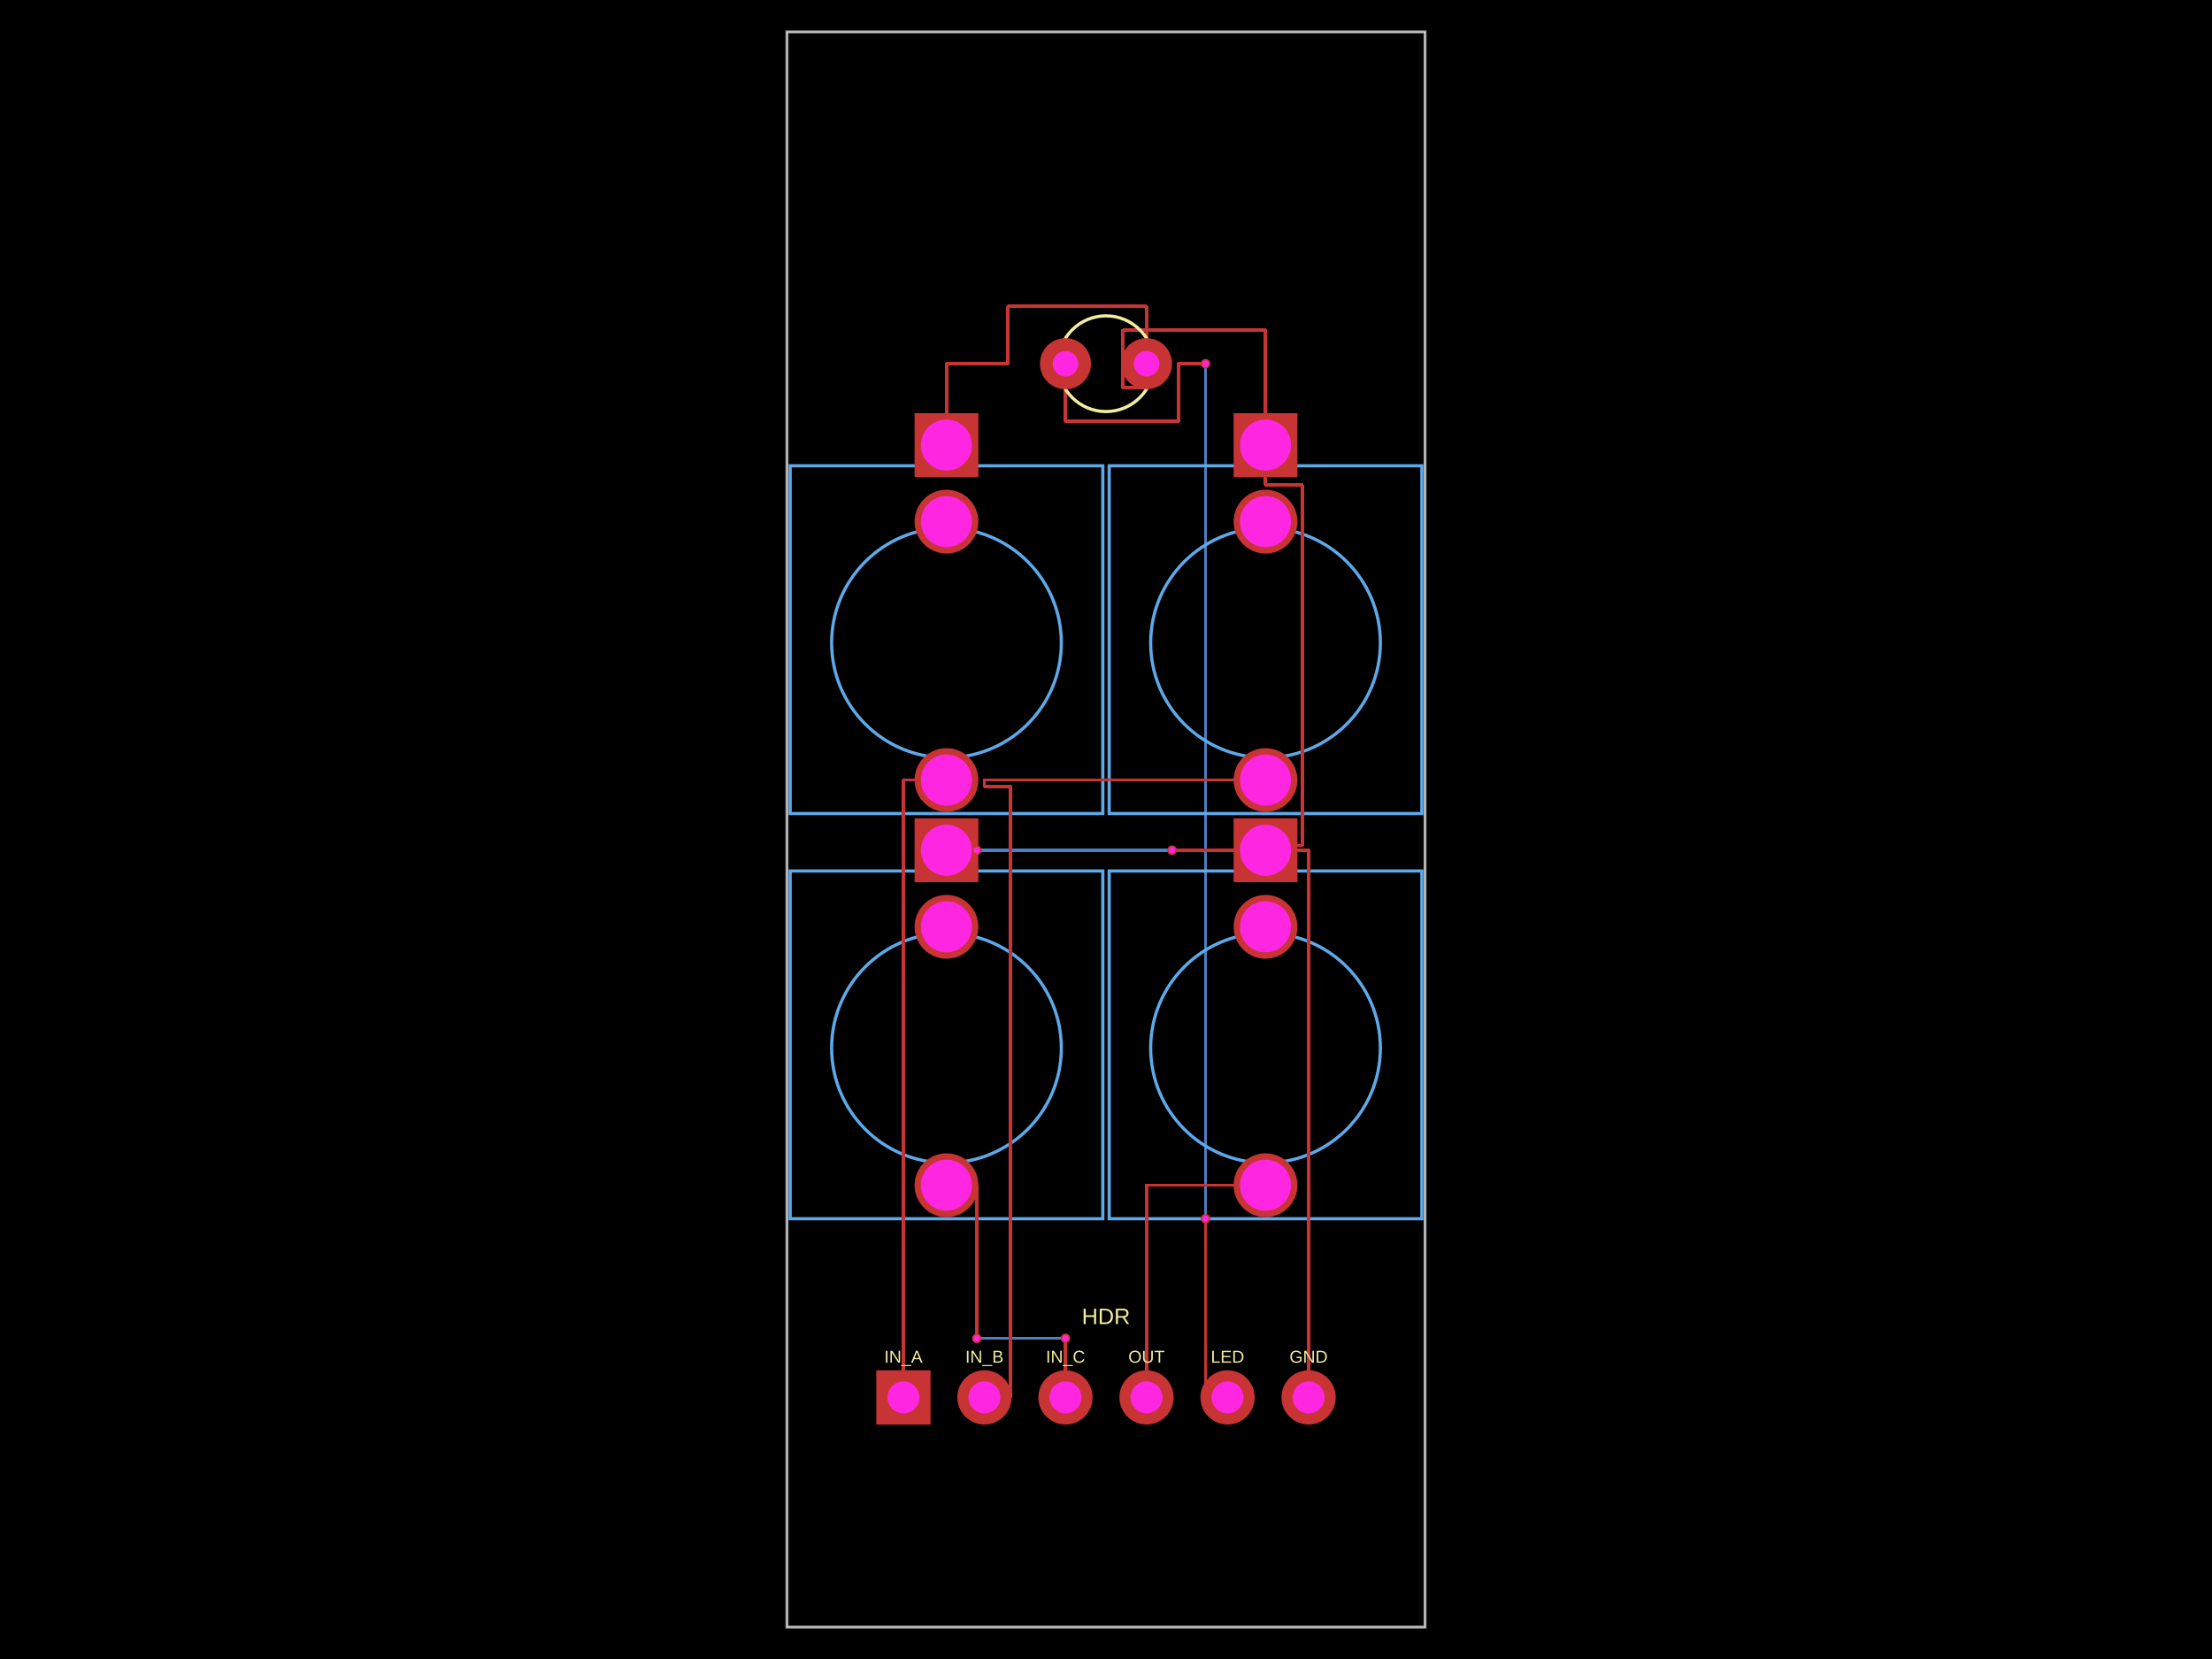
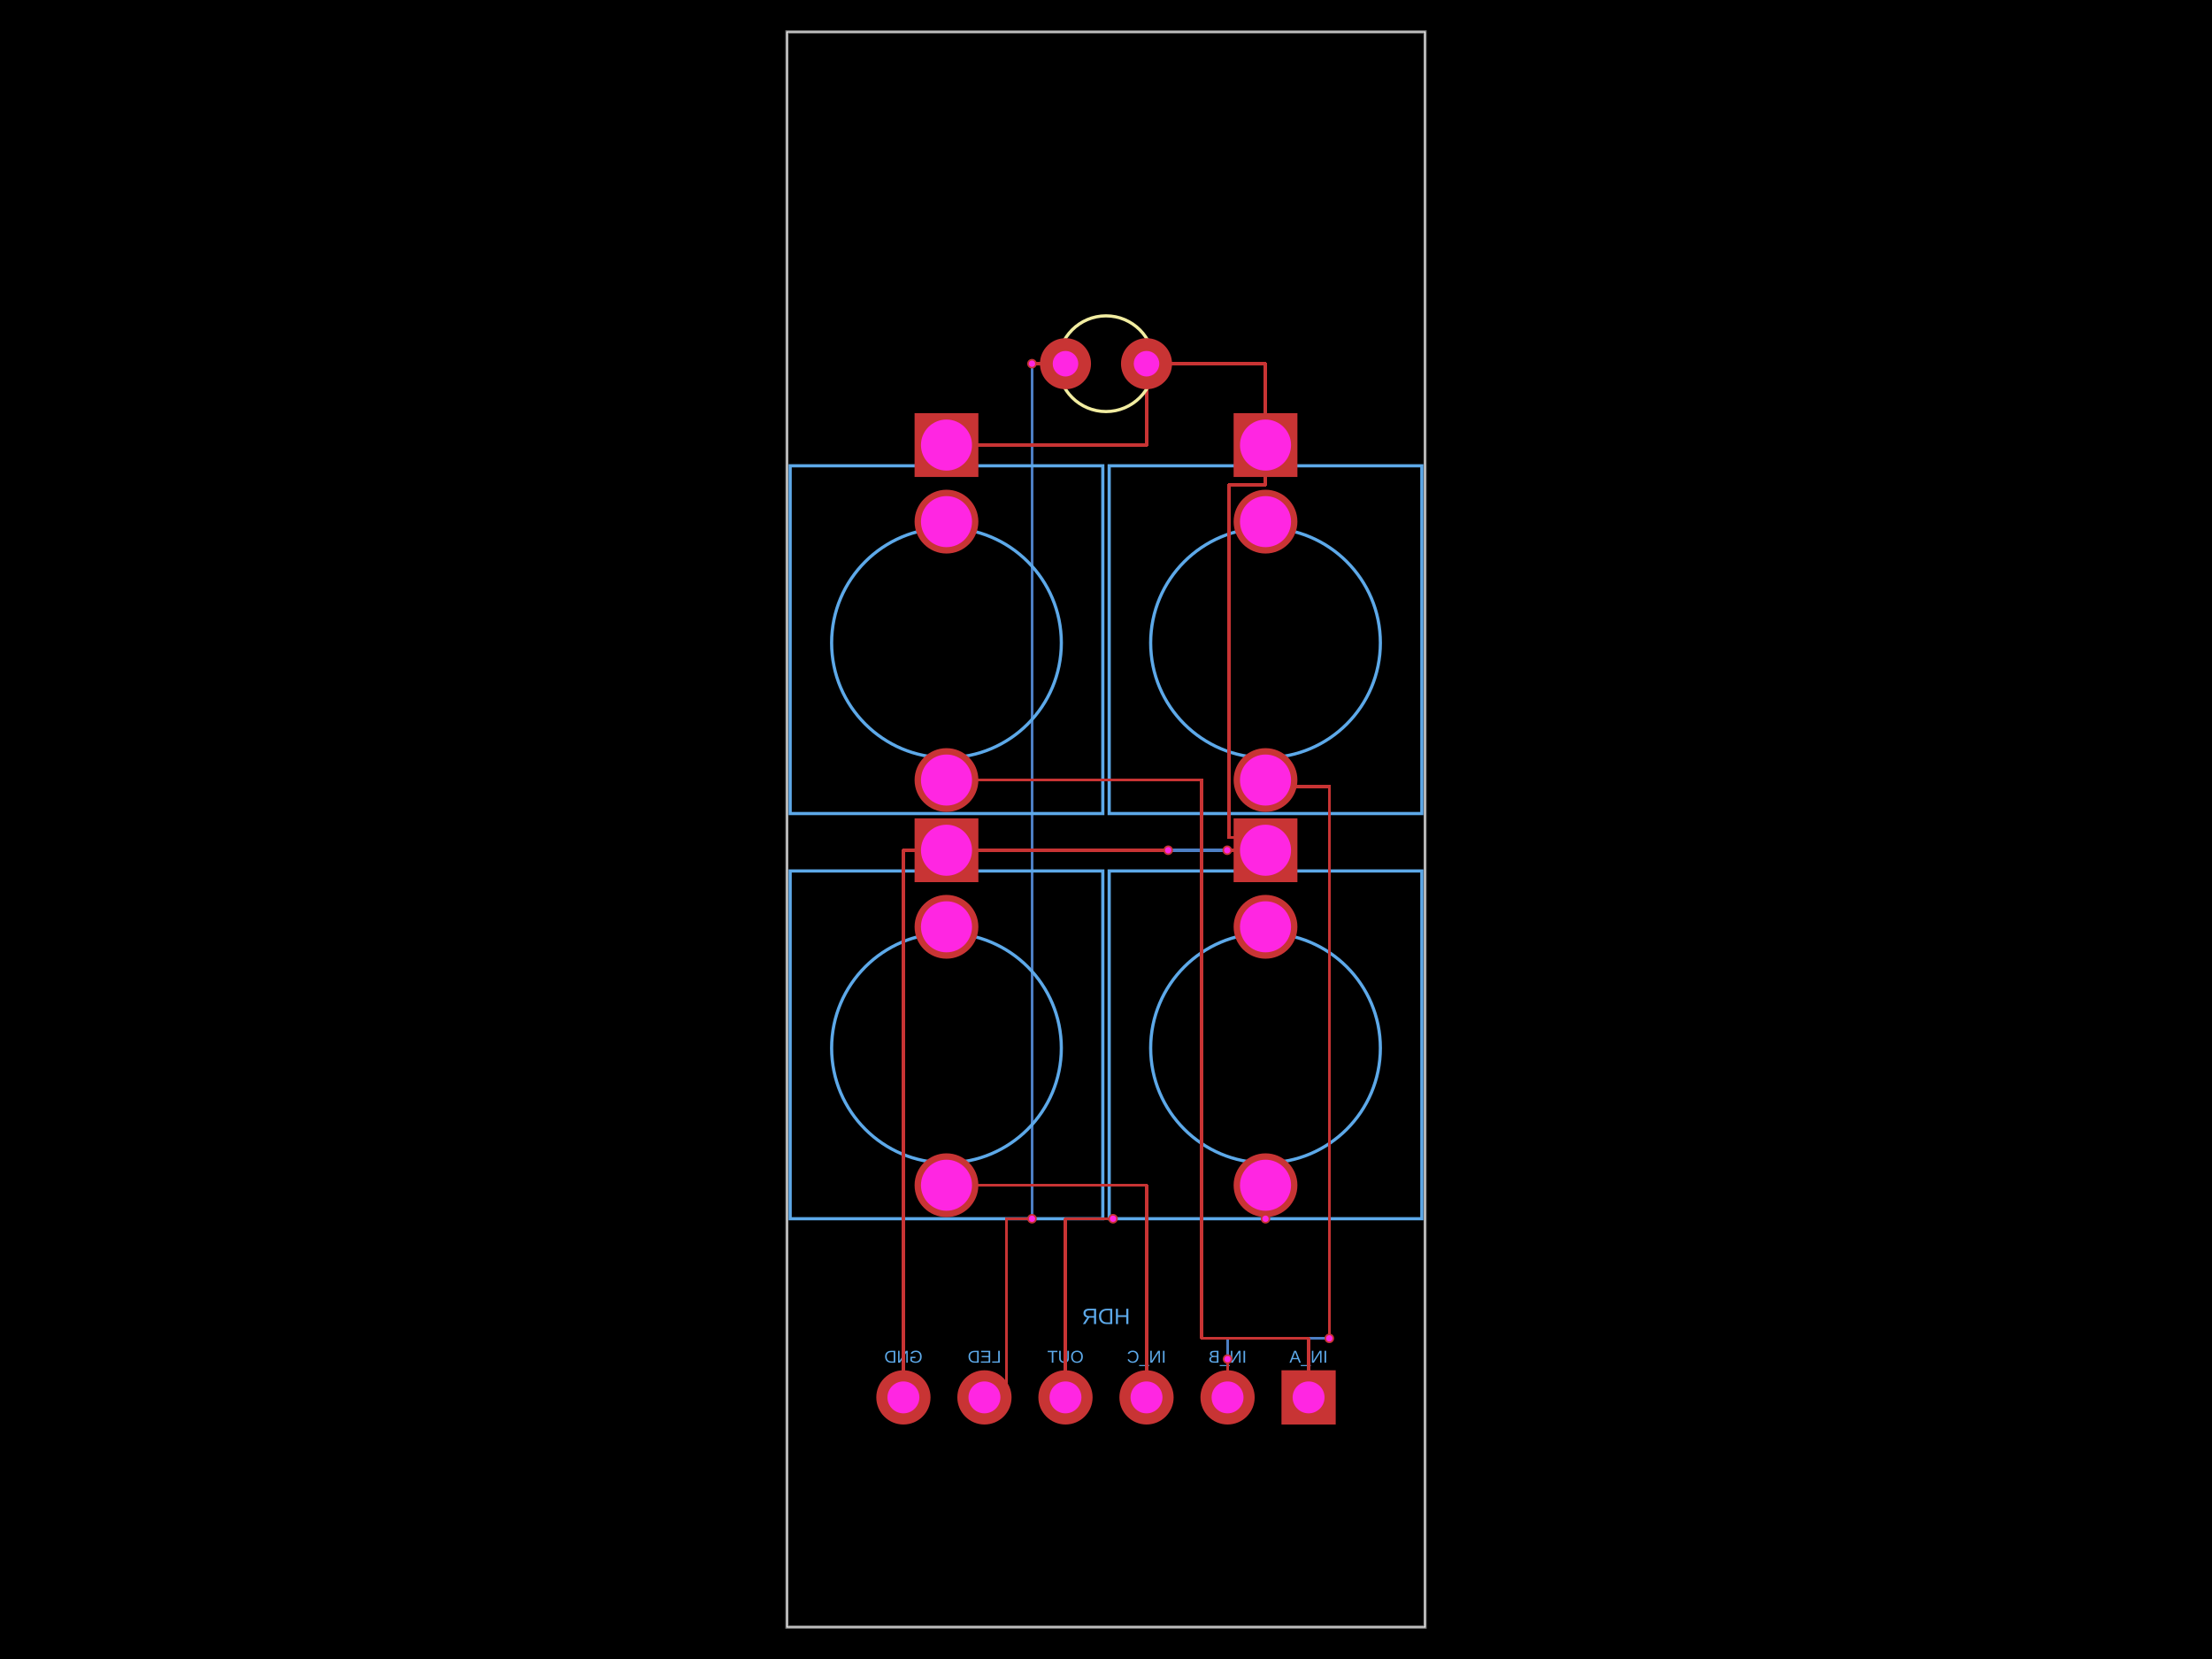
<svg xmlns="http://www.w3.org/2000/svg" width="800" height="600">
  <style />
  <rect class="boundary" x="0" y="0" fill="#000" width="800" height="600" data-type="pcb_background" data-pcb-layer="global" />
  <rect class="pcb-boundary" fill="none" stroke="#fff" stroke-width="0.3" x="284.615" y="11.538" width="230.769" height="576.923" data-type="pcb_boundary" data-pcb-layer="global" />
  <path class="pcb-board" d="M 284.615 588.462 L 515.385 588.462 L 515.385 11.538 L 284.615 11.538 Z" fill="none" stroke="rgba(255, 255, 255, 0.5)" stroke-width="1.154" data-type="pcb_board" data-pcb-layer="board" />
-   <path class="pcb-trace" stroke="rgb(77, 127, 196)" fill="none" d="M 353.269 484.038 L 385.346 484.038" stroke-width="1.154" stroke-linecap="round" stroke-linejoin="round" shape-rendering="crispEdges" data-type="pcb_trace" data-pcb-layer="bottom" />
-   <path class="pcb-trace" stroke="rgb(77, 127, 196)" fill="none" d="M 436 440.769 L 436 131.538" stroke-width="1.154" stroke-linecap="round" stroke-linejoin="round" shape-rendering="crispEdges" data-type="pcb_trace" data-pcb-layer="bottom" />
-   <path class="pcb-trace" stroke="rgb(77, 127, 196)" fill="none" d="M 353.269 307.5 L 423.885 307.5" stroke-width="1.154" stroke-linecap="round" stroke-linejoin="round" shape-rendering="crispEdges" data-type="pcb_trace" data-pcb-layer="bottom" />
+   <path class="pcb-trace" stroke="rgb(77, 127, 196)" fill="none" d="M 480.769 484.038 L 443.962 484.038" stroke-width="1.154" stroke-linecap="round" stroke-linejoin="round" shape-rendering="crispEdges" data-type="pcb_trace" data-pcb-layer="bottom" />
+   <path class="pcb-trace" stroke="rgb(77, 127, 196)" fill="none" d="M 443.962 484.038 L 443.962 491.538" stroke-width="1.154" stroke-linecap="round" stroke-linejoin="round" shape-rendering="crispEdges" data-type="pcb_trace" data-pcb-layer="bottom" />
+   <path class="pcb-trace" stroke="rgb(77, 127, 196)" fill="none" d="M 402.538 440.769 L 457.692 440.769" stroke-width="1.154" stroke-linecap="round" stroke-linejoin="round" shape-rendering="crispEdges" data-type="pcb_trace" data-pcb-layer="bottom" />
+   <path class="pcb-trace" stroke="rgb(77, 127, 196)" fill="none" d="M 373.231 440.769 L 373.231 131.538" stroke-width="1.154" stroke-linecap="round" stroke-linejoin="round" shape-rendering="crispEdges" data-type="pcb_trace" data-pcb-layer="bottom" />
+   <path class="pcb-trace" stroke="rgb(77, 127, 196)" fill="none" d="M 422.5 307.5 L 443.846 307.5" stroke-width="1.154" stroke-linecap="round" stroke-linejoin="round" shape-rendering="crispEdges" data-type="pcb_trace" data-pcb-layer="bottom" />
  <circle cx="342.308" cy="232.5" r="41.538" class="pcb-silkscreen-circle pcb-silkscreen-bottom" fill="none" stroke="#5da9e9" stroke-width="1.154" data-pcb-silkscreen-circle-id="pcb_silkscreen_circle_0" data-type="pcb_silkscreen_circle" data-pcb-layer="bottom" />
  <rect x="285.769" y="168.462" width="113.077" height="125.769" class="pcb-silkscreen-rect pcb-silkscreen-bottom" data-pcb-silkscreen-rect-id="pcb_silkscreen_rect_0" data-type="pcb_silkscreen_rect" data-pcb-layer="bottom" fill="none" stroke="#5da9e9" stroke-width="1.154" />
  <circle cx="457.692" cy="232.5" r="41.538" class="pcb-silkscreen-circle pcb-silkscreen-bottom" fill="none" stroke="#5da9e9" stroke-width="1.154" data-pcb-silkscreen-circle-id="pcb_silkscreen_circle_1" data-type="pcb_silkscreen_circle" data-pcb-layer="bottom" />
  <rect x="401.154" y="168.462" width="113.077" height="125.769" class="pcb-silkscreen-rect pcb-silkscreen-bottom" data-pcb-silkscreen-rect-id="pcb_silkscreen_rect_1" data-type="pcb_silkscreen_rect" data-pcb-layer="bottom" fill="none" stroke="#5da9e9" stroke-width="1.154" />
  <circle cx="342.308" cy="379.038" r="41.538" class="pcb-silkscreen-circle pcb-silkscreen-bottom" fill="none" stroke="#5da9e9" stroke-width="1.154" data-pcb-silkscreen-circle-id="pcb_silkscreen_circle_2" data-type="pcb_silkscreen_circle" data-pcb-layer="bottom" />
  <rect x="285.769" y="315" width="113.077" height="125.769" class="pcb-silkscreen-rect pcb-silkscreen-bottom" data-pcb-silkscreen-rect-id="pcb_silkscreen_rect_2" data-type="pcb_silkscreen_rect" data-pcb-layer="bottom" fill="none" stroke="#5da9e9" stroke-width="1.154" />
  <circle cx="457.692" cy="379.038" r="41.538" class="pcb-silkscreen-circle pcb-silkscreen-bottom" fill="none" stroke="#5da9e9" stroke-width="1.154" data-pcb-silkscreen-circle-id="pcb_silkscreen_circle_3" data-type="pcb_silkscreen_circle" data-pcb-layer="bottom" />
  <rect x="401.154" y="315" width="113.077" height="125.769" class="pcb-silkscreen-rect pcb-silkscreen-bottom" data-pcb-silkscreen-rect-id="pcb_silkscreen_rect_3" data-type="pcb_silkscreen_rect" data-pcb-layer="bottom" fill="none" stroke="#5da9e9" stroke-width="1.154" />
-   <path class="pcb-trace" stroke="rgb(200, 52, 52)" fill="none" d="M 342.308 282.115 L 326.731 282.115" stroke-width="1.154" stroke-linecap="round" stroke-linejoin="round" shape-rendering="crispEdges" data-type="pcb_trace" data-pcb-layer="top" />
-   <path class="pcb-trace" stroke="rgb(200, 52, 52)" fill="none" d="M 326.731 282.115 L 326.731 505.385" stroke-width="1.154" stroke-linecap="round" stroke-linejoin="round" shape-rendering="crispEdges" data-type="pcb_trace" data-pcb-layer="top" />
-   <path class="pcb-trace" stroke="rgb(200, 52, 52)" fill="none" d="M 457.692 282.115 L 356.038 282.115" stroke-width="1.154" stroke-linecap="round" stroke-linejoin="round" shape-rendering="crispEdges" data-type="pcb_trace" data-pcb-layer="top" />
-   <path class="pcb-trace" stroke="rgb(200, 52, 52)" fill="none" d="M 356.038 282.115 L 356.038 284.423" stroke-width="1.154" stroke-linecap="round" stroke-linejoin="round" shape-rendering="crispEdges" data-type="pcb_trace" data-pcb-layer="top" />
-   <path class="pcb-trace" stroke="rgb(200, 52, 52)" fill="none" d="M 356.038 284.423 L 365.385 284.423" stroke-width="1.154" stroke-linecap="round" stroke-linejoin="round" shape-rendering="crispEdges" data-type="pcb_trace" data-pcb-layer="top" />
-   <path class="pcb-trace" stroke="rgb(200, 52, 52)" fill="none" d="M 365.385 284.423 L 365.385 505.385" stroke-width="1.154" stroke-linecap="round" stroke-linejoin="round" shape-rendering="crispEdges" data-type="pcb_trace" data-pcb-layer="top" />
-   <path class="pcb-trace" stroke="rgb(200, 52, 52)" fill="none" d="M 365.385 505.385 L 356.038 505.385" stroke-width="1.154" stroke-linecap="round" stroke-linejoin="round" shape-rendering="crispEdges" data-type="pcb_trace" data-pcb-layer="top" />
-   <path class="pcb-trace" stroke="rgb(200, 52, 52)" fill="none" d="M 342.308 428.654 L 353.269 428.654" stroke-width="1.154" stroke-linecap="round" stroke-linejoin="round" shape-rendering="crispEdges" data-type="pcb_trace" data-pcb-layer="top" />
-   <path class="pcb-trace" stroke="rgb(200, 52, 52)" fill="none" d="M 353.269 428.654 L 353.269 484.038" stroke-width="1.154" stroke-linecap="round" stroke-linejoin="round" shape-rendering="crispEdges" data-type="pcb_trace" data-pcb-layer="top" />
-   <path class="pcb-trace" stroke="rgb(200, 52, 52)" fill="none" d="M 385.346 484.038 L 385.346 505.385" stroke-width="1.154" stroke-linecap="round" stroke-linejoin="round" shape-rendering="crispEdges" data-type="pcb_trace" data-pcb-layer="top" />
-   <path class="pcb-trace" stroke="rgb(200, 52, 52)" fill="none" d="M 414.654 505.385 L 414.654 428.654" stroke-width="1.154" stroke-linecap="round" stroke-linejoin="round" shape-rendering="crispEdges" data-type="pcb_trace" data-pcb-layer="top" />
-   <path class="pcb-trace" stroke="rgb(200, 52, 52)" fill="none" d="M 414.654 428.654 L 457.692 428.654" stroke-width="1.154" stroke-linecap="round" stroke-linejoin="round" shape-rendering="crispEdges" data-type="pcb_trace" data-pcb-layer="top" />
-   <path class="pcb-trace" stroke="rgb(200, 52, 52)" fill="none" d="M 443.962 505.385 L 436 505.385" stroke-width="1.154" stroke-linecap="round" stroke-linejoin="round" shape-rendering="crispEdges" data-type="pcb_trace" data-pcb-layer="top" />
-   <path class="pcb-trace" stroke="rgb(200, 52, 52)" fill="none" d="M 436 505.385 L 436 440.769" stroke-width="1.154" stroke-linecap="round" stroke-linejoin="round" shape-rendering="crispEdges" data-type="pcb_trace" data-pcb-layer="top" />
-   <path class="pcb-trace" stroke="rgb(200, 52, 52)" fill="none" d="M 436 131.538 L 426.192 131.538" stroke-width="1.154" stroke-linecap="round" stroke-linejoin="round" shape-rendering="crispEdges" data-type="pcb_trace" data-pcb-layer="top" />
-   <path class="pcb-trace" stroke="rgb(200, 52, 52)" fill="none" d="M 426.192 131.538 L 426.192 152.308" stroke-width="1.154" stroke-linecap="round" stroke-linejoin="round" shape-rendering="crispEdges" data-type="pcb_trace" data-pcb-layer="top" />
-   <path class="pcb-trace" stroke="rgb(200, 52, 52)" fill="none" d="M 426.192 152.308 L 385.346 152.308" stroke-width="1.154" stroke-linecap="round" stroke-linejoin="round" shape-rendering="crispEdges" data-type="pcb_trace" data-pcb-layer="top" />
-   <path class="pcb-trace" stroke="rgb(200, 52, 52)" fill="none" d="M 385.346 152.308 L 385.346 131.538" stroke-width="1.154" stroke-linecap="round" stroke-linejoin="round" shape-rendering="crispEdges" data-type="pcb_trace" data-pcb-layer="top" />
-   <path class="pcb-trace" stroke="rgb(200, 52, 52)" fill="none" d="M 414.654 131.538 L 414.654 140.192" stroke-width="1.154" stroke-linecap="round" stroke-linejoin="round" shape-rendering="crispEdges" data-type="pcb_trace" data-pcb-layer="top" />
-   <path class="pcb-trace" stroke="rgb(200, 52, 52)" fill="none" d="M 414.654 140.192 L 406.115 140.192" stroke-width="1.154" stroke-linecap="round" stroke-linejoin="round" shape-rendering="crispEdges" data-type="pcb_trace" data-pcb-layer="top" />
-   <path class="pcb-trace" stroke="rgb(200, 52, 52)" fill="none" d="M 406.115 140.192 L 406.115 119.423" stroke-width="1.154" stroke-linecap="round" stroke-linejoin="round" shape-rendering="crispEdges" data-type="pcb_trace" data-pcb-layer="top" />
-   <path class="pcb-trace" stroke="rgb(200, 52, 52)" fill="none" d="M 406.115 119.423 L 457.692 119.423" stroke-width="1.154" stroke-linecap="round" stroke-linejoin="round" shape-rendering="crispEdges" data-type="pcb_trace" data-pcb-layer="top" />
-   <path class="pcb-trace" stroke="rgb(200, 52, 52)" fill="none" d="M 457.692 119.423 L 457.692 160.962" stroke-width="1.154" stroke-linecap="round" stroke-linejoin="round" shape-rendering="crispEdges" data-type="pcb_trace" data-pcb-layer="top" />
-   <path class="pcb-trace" stroke="rgb(200, 52, 52)" fill="none" d="M 473.269 505.385 L 473.269 307.5" stroke-width="1.154" stroke-linecap="round" stroke-linejoin="round" shape-rendering="crispEdges" data-type="pcb_trace" data-pcb-layer="top" />
-   <path class="pcb-trace" stroke="rgb(200, 52, 52)" fill="none" d="M 473.269 307.5 L 457.692 307.5" stroke-width="1.154" stroke-linecap="round" stroke-linejoin="round" shape-rendering="crispEdges" data-type="pcb_trace" data-pcb-layer="top" />
-   <path class="pcb-trace" stroke="rgb(200, 52, 52)" fill="none" d="M 342.308 160.962 L 342.308 131.538" stroke-width="1.154" stroke-linecap="round" stroke-linejoin="round" shape-rendering="crispEdges" data-type="pcb_trace" data-pcb-layer="top" />
-   <path class="pcb-trace" stroke="rgb(200, 52, 52)" fill="none" d="M 342.308 131.538 L 364.577 131.538" stroke-width="1.154" stroke-linecap="round" stroke-linejoin="round" shape-rendering="crispEdges" data-type="pcb_trace" data-pcb-layer="top" />
-   <path class="pcb-trace" stroke="rgb(200, 52, 52)" fill="none" d="M 364.577 131.538 L 364.577 110.769" stroke-width="1.154" stroke-linecap="round" stroke-linejoin="round" shape-rendering="crispEdges" data-type="pcb_trace" data-pcb-layer="top" />
-   <path class="pcb-trace" stroke="rgb(200, 52, 52)" fill="none" d="M 364.577 110.769 L 414.654 110.769" stroke-width="1.154" stroke-linecap="round" stroke-linejoin="round" shape-rendering="crispEdges" data-type="pcb_trace" data-pcb-layer="top" />
-   <path class="pcb-trace" stroke="rgb(200, 52, 52)" fill="none" d="M 414.654 110.769 L 414.654 131.538" stroke-width="1.154" stroke-linecap="round" stroke-linejoin="round" shape-rendering="crispEdges" data-type="pcb_trace" data-pcb-layer="top" />
-   <path class="pcb-trace" stroke="rgb(200, 52, 52)" fill="none" d="M 342.308 307.5 L 353.269 307.5" stroke-width="1.154" stroke-linecap="round" stroke-linejoin="round" shape-rendering="crispEdges" data-type="pcb_trace" data-pcb-layer="top" />
-   <path class="pcb-trace" stroke="rgb(200, 52, 52)" fill="none" d="M 423.885 307.5 L 457.692 307.5" stroke-width="1.154" stroke-linecap="round" stroke-linejoin="round" shape-rendering="crispEdges" data-type="pcb_trace" data-pcb-layer="top" />
+   <text x="0" y="0" dx="0" dy="0" fill="#5da9e9" font-family="Arial, sans-serif" font-size="6.231" text-anchor="middle" dominant-baseline="central" transform="matrix(-1,0,0,1,473.2692,490.6731)" class="pcb-silkscreen-text pcb-silkscreen-bottom" data-pcb-silkscreen-text-id="pcb_silkscreen_text_0" stroke="none" data-type="pcb_silkscreen_text" data-pcb-layer="bottom">IN_A</text>
+   <text x="0" y="0" dx="0" dy="0" fill="#5da9e9" font-family="Arial, sans-serif" font-size="6.231" text-anchor="middle" dominant-baseline="central" transform="matrix(-1,0,0,1,443.9615,490.6731)" class="pcb-silkscreen-text pcb-silkscreen-bottom" data-pcb-silkscreen-text-id="pcb_silkscreen_text_1" stroke="none" data-type="pcb_silkscreen_text" data-pcb-layer="bottom">IN_B</text>
+   <text x="0" y="0" dx="0" dy="0" fill="#5da9e9" font-family="Arial, sans-serif" font-size="6.231" text-anchor="middle" dominant-baseline="central" transform="matrix(-1,0,0,1,414.6538,490.6731)" class="pcb-silkscreen-text pcb-silkscreen-bottom" data-pcb-silkscreen-text-id="pcb_silkscreen_text_2" stroke="none" data-type="pcb_silkscreen_text" data-pcb-layer="bottom">IN_C</text>
+   <text x="0" y="0" dx="0" dy="0" fill="#5da9e9" font-family="Arial, sans-serif" font-size="6.231" text-anchor="middle" dominant-baseline="central" transform="matrix(-1,0,0,1,385.3462,490.6731)" class="pcb-silkscreen-text pcb-silkscreen-bottom" data-pcb-silkscreen-text-id="pcb_silkscreen_text_3" stroke="none" data-type="pcb_silkscreen_text" data-pcb-layer="bottom">OUT</text>
+   <text x="0" y="0" dx="0" dy="0" fill="#5da9e9" font-family="Arial, sans-serif" font-size="6.231" text-anchor="middle" dominant-baseline="central" transform="matrix(-1,0,0,1,356.0385,490.6731)" class="pcb-silkscreen-text pcb-silkscreen-bottom" data-pcb-silkscreen-text-id="pcb_silkscreen_text_4" stroke="none" data-type="pcb_silkscreen_text" data-pcb-layer="bottom">LED</text>
+   <text x="0" y="0" dx="0" dy="0" fill="#5da9e9" font-family="Arial, sans-serif" font-size="6.231" text-anchor="middle" dominant-baseline="central" transform="matrix(-1,0,0,1,326.7308,490.6731)" class="pcb-silkscreen-text pcb-silkscreen-bottom" data-pcb-silkscreen-text-id="pcb_silkscreen_text_5" stroke="none" data-type="pcb_silkscreen_text" data-pcb-layer="bottom">GND</text>
+   <text x="0" y="0" dx="0" dy="0" fill="#5da9e9" font-family="Arial, sans-serif" font-size="8.077" text-anchor="middle" dominant-baseline="central" transform="matrix(-1,0,0,1,400,476.0769)" class="pcb-silkscreen-text pcb-silkscreen-bottom" data-pcb-silkscreen-text-id="pcb_silkscreen_text_6" stroke="none" data-type="pcb_silkscreen_text" data-pcb-layer="bottom">HDR</text>
+   <path class="pcb-trace" stroke="rgb(200, 52, 52)" fill="none" d="M 342.308 282.115 L 434.615 282.115" stroke-width="1.154" stroke-linecap="round" stroke-linejoin="round" shape-rendering="crispEdges" data-type="pcb_trace" data-pcb-layer="top" />
+   <path class="pcb-trace" stroke="rgb(200, 52, 52)" fill="none" d="M 434.615 282.115 L 434.615 484.038" stroke-width="1.154" stroke-linecap="round" stroke-linejoin="round" shape-rendering="crispEdges" data-type="pcb_trace" data-pcb-layer="top" />
+   <path class="pcb-trace" stroke="rgb(200, 52, 52)" fill="none" d="M 434.615 484.038 L 473.269 484.038" stroke-width="1.154" stroke-linecap="round" stroke-linejoin="round" shape-rendering="crispEdges" data-type="pcb_trace" data-pcb-layer="top" />
+   <path class="pcb-trace" stroke="rgb(200, 52, 52)" fill="none" d="M 473.269 484.038 L 473.269 505.385" stroke-width="1.154" stroke-linecap="round" stroke-linejoin="round" shape-rendering="crispEdges" data-type="pcb_trace" data-pcb-layer="top" />
+   <path class="pcb-trace" stroke="rgb(200, 52, 52)" fill="none" d="M 457.692 282.115 L 457.692 284.423" stroke-width="1.154" stroke-linecap="round" stroke-linejoin="round" shape-rendering="crispEdges" data-type="pcb_trace" data-pcb-layer="top" />
+   <path class="pcb-trace" stroke="rgb(200, 52, 52)" fill="none" d="M 457.692 284.423 L 480.769 284.423" stroke-width="1.154" stroke-linecap="round" stroke-linejoin="round" shape-rendering="crispEdges" data-type="pcb_trace" data-pcb-layer="top" />
+   <path class="pcb-trace" stroke="rgb(200, 52, 52)" fill="none" d="M 480.769 284.423 L 480.769 484.038" stroke-width="1.154" stroke-linecap="round" stroke-linejoin="round" shape-rendering="crispEdges" data-type="pcb_trace" data-pcb-layer="top" />
+   <path class="pcb-trace" stroke="rgb(200, 52, 52)" fill="none" d="M 443.962 491.538 L 443.962 505.385" stroke-width="1.154" stroke-linecap="round" stroke-linejoin="round" shape-rendering="crispEdges" data-type="pcb_trace" data-pcb-layer="top" />
+   <path class="pcb-trace" stroke="rgb(200, 52, 52)" fill="none" d="M 342.308 428.654 L 414.654 428.654" stroke-width="1.154" stroke-linecap="round" stroke-linejoin="round" shape-rendering="crispEdges" data-type="pcb_trace" data-pcb-layer="top" />
+   <path class="pcb-trace" stroke="rgb(200, 52, 52)" fill="none" d="M 414.654 428.654 L 414.654 505.385" stroke-width="1.154" stroke-linecap="round" stroke-linejoin="round" shape-rendering="crispEdges" data-type="pcb_trace" data-pcb-layer="top" />
+   <path class="pcb-trace" stroke="rgb(200, 52, 52)" fill="none" d="M 385.346 505.385 L 385.346 440.769" stroke-width="1.154" stroke-linecap="round" stroke-linejoin="round" shape-rendering="crispEdges" data-type="pcb_trace" data-pcb-layer="top" />
+   <path class="pcb-trace" stroke="rgb(200, 52, 52)" fill="none" d="M 385.346 440.769 L 402.538 440.769" stroke-width="1.154" stroke-linecap="round" stroke-linejoin="round" shape-rendering="crispEdges" data-type="pcb_trace" data-pcb-layer="top" />
+   <path class="pcb-trace" stroke="rgb(200, 52, 52)" fill="none" d="M 457.692 440.769 L 457.692 428.654" stroke-width="1.154" stroke-linecap="round" stroke-linejoin="round" shape-rendering="crispEdges" data-type="pcb_trace" data-pcb-layer="top" />
+   <path class="pcb-trace" stroke="rgb(200, 52, 52)" fill="none" d="M 356.038 505.385 L 364 505.385" stroke-width="1.154" stroke-linecap="round" stroke-linejoin="round" shape-rendering="crispEdges" data-type="pcb_trace" data-pcb-layer="top" />
+   <path class="pcb-trace" stroke="rgb(200, 52, 52)" fill="none" d="M 364 505.385 L 364 440.769" stroke-width="1.154" stroke-linecap="round" stroke-linejoin="round" shape-rendering="crispEdges" data-type="pcb_trace" data-pcb-layer="top" />
+   <path class="pcb-trace" stroke="rgb(200, 52, 52)" fill="none" d="M 364 440.769 L 373.231 440.769" stroke-width="1.154" stroke-linecap="round" stroke-linejoin="round" shape-rendering="crispEdges" data-type="pcb_trace" data-pcb-layer="top" />
+   <path class="pcb-trace" stroke="rgb(200, 52, 52)" fill="none" d="M 373.231 131.538 L 385.346 131.538" stroke-width="1.154" stroke-linecap="round" stroke-linejoin="round" shape-rendering="crispEdges" data-type="pcb_trace" data-pcb-layer="top" />
+   <path class="pcb-trace" stroke="rgb(200, 52, 52)" fill="none" d="M 414.654 131.538 L 457.692 131.538" stroke-width="1.154" stroke-linecap="round" stroke-linejoin="round" shape-rendering="crispEdges" data-type="pcb_trace" data-pcb-layer="top" />
+   <path class="pcb-trace" stroke="rgb(200, 52, 52)" fill="none" d="M 457.692 131.538 L 457.692 160.962" stroke-width="1.154" stroke-linecap="round" stroke-linejoin="round" shape-rendering="crispEdges" data-type="pcb_trace" data-pcb-layer="top" />
+   <path class="pcb-trace" stroke="rgb(200, 52, 52)" fill="none" d="M 326.731 505.385 L 326.731 307.5" stroke-width="1.154" stroke-linecap="round" stroke-linejoin="round" shape-rendering="crispEdges" data-type="pcb_trace" data-pcb-layer="top" />
+   <path class="pcb-trace" stroke="rgb(200, 52, 52)" fill="none" d="M 326.731 307.5 L 342.308 307.5" stroke-width="1.154" stroke-linecap="round" stroke-linejoin="round" shape-rendering="crispEdges" data-type="pcb_trace" data-pcb-layer="top" />
+   <path class="pcb-trace" stroke="rgb(200, 52, 52)" fill="none" d="M 342.308 160.962 L 414.654 160.962" stroke-width="1.154" stroke-linecap="round" stroke-linejoin="round" shape-rendering="crispEdges" data-type="pcb_trace" data-pcb-layer="top" />
+   <path class="pcb-trace" stroke="rgb(200, 52, 52)" fill="none" d="M 414.654 160.962 L 414.654 131.538" stroke-width="1.154" stroke-linecap="round" stroke-linejoin="round" shape-rendering="crispEdges" data-type="pcb_trace" data-pcb-layer="top" />
+   <path class="pcb-trace" stroke="rgb(200, 52, 52)" fill="none" d="M 342.308 307.5 L 422.5 307.5" stroke-width="1.154" stroke-linecap="round" stroke-linejoin="round" shape-rendering="crispEdges" data-type="pcb_trace" data-pcb-layer="top" />
+   <path class="pcb-trace" stroke="rgb(200, 52, 52)" fill="none" d="M 443.846 307.5 L 457.692 307.5" stroke-width="1.154" stroke-linecap="round" stroke-linejoin="round" shape-rendering="crispEdges" data-type="pcb_trace" data-pcb-layer="top" />
  <path class="pcb-trace" stroke="rgb(200, 52, 52)" fill="none" d="M 457.692 160.962 L 457.692 175.385" stroke-width="1.154" stroke-linecap="round" stroke-linejoin="round" shape-rendering="crispEdges" data-type="pcb_trace" data-pcb-layer="top" />
-   <path class="pcb-trace" stroke="rgb(200, 52, 52)" fill="none" d="M 457.692 175.385 L 470.962 175.385" stroke-width="1.154" stroke-linecap="round" stroke-linejoin="round" shape-rendering="crispEdges" data-type="pcb_trace" data-pcb-layer="top" />
-   <path class="pcb-trace" stroke="rgb(200, 52, 52)" fill="none" d="M 470.962 175.385 L 470.962 305.769" stroke-width="1.154" stroke-linecap="round" stroke-linejoin="round" shape-rendering="crispEdges" data-type="pcb_trace" data-pcb-layer="top" />
-   <path class="pcb-trace" stroke="rgb(200, 52, 52)" fill="none" d="M 470.962 305.769 L 457.692 305.769" stroke-width="1.154" stroke-linecap="round" stroke-linejoin="round" shape-rendering="crispEdges" data-type="pcb_trace" data-pcb-layer="top" />
+   <path class="pcb-trace" stroke="rgb(200, 52, 52)" fill="none" d="M 457.692 175.385 L 444.423 175.385" stroke-width="1.154" stroke-linecap="round" stroke-linejoin="round" shape-rendering="crispEdges" data-type="pcb_trace" data-pcb-layer="top" />
+   <path class="pcb-trace" stroke="rgb(200, 52, 52)" fill="none" d="M 444.423 175.385 L 444.423 302.885" stroke-width="1.154" stroke-linecap="round" stroke-linejoin="round" shape-rendering="crispEdges" data-type="pcb_trace" data-pcb-layer="top" />
+   <path class="pcb-trace" stroke="rgb(200, 52, 52)" fill="none" d="M 444.423 302.885 L 457.692 302.885" stroke-width="1.154" stroke-linecap="round" stroke-linejoin="round" shape-rendering="crispEdges" data-type="pcb_trace" data-pcb-layer="top" />
+   <path class="pcb-trace" stroke="rgb(200, 52, 52)" fill="none" d="M 457.692 302.885 L 457.692 307.5" stroke-width="1.154" stroke-linecap="round" stroke-linejoin="round" shape-rendering="crispEdges" data-type="pcb_trace" data-pcb-layer="top" />
  <circle cx="400" cy="131.538" r="17.308" class="pcb-silkscreen-circle pcb-silkscreen-top" fill="none" stroke="#f2eda1" stroke-width="1.154" data-pcb-silkscreen-circle-id="pcb_silkscreen_circle_4" data-type="pcb_silkscreen_circle" data-pcb-layer="top" />
-   <text x="0" y="0" dx="0" dy="0" fill="#f2eda1" font-family="Arial, sans-serif" font-size="6.231" text-anchor="middle" dominant-baseline="central" transform="matrix(1,0,0,1,326.7308,490.6731)" class="pcb-silkscreen-text pcb-silkscreen-top" data-pcb-silkscreen-text-id="pcb_silkscreen_text_0" stroke="none" data-type="pcb_silkscreen_text" data-pcb-layer="top">IN_A</text>
-   <text x="0" y="0" dx="0" dy="0" fill="#f2eda1" font-family="Arial, sans-serif" font-size="6.231" text-anchor="middle" dominant-baseline="central" transform="matrix(1,0,0,1,356.0385,490.6731)" class="pcb-silkscreen-text pcb-silkscreen-top" data-pcb-silkscreen-text-id="pcb_silkscreen_text_1" stroke="none" data-type="pcb_silkscreen_text" data-pcb-layer="top">IN_B</text>
-   <text x="0" y="0" dx="0" dy="0" fill="#f2eda1" font-family="Arial, sans-serif" font-size="6.231" text-anchor="middle" dominant-baseline="central" transform="matrix(1,0,0,1,385.3462,490.6731)" class="pcb-silkscreen-text pcb-silkscreen-top" data-pcb-silkscreen-text-id="pcb_silkscreen_text_2" stroke="none" data-type="pcb_silkscreen_text" data-pcb-layer="top">IN_C</text>
-   <text x="0" y="0" dx="0" dy="0" fill="#f2eda1" font-family="Arial, sans-serif" font-size="6.231" text-anchor="middle" dominant-baseline="central" transform="matrix(1,0,0,1,414.6538,490.6731)" class="pcb-silkscreen-text pcb-silkscreen-top" data-pcb-silkscreen-text-id="pcb_silkscreen_text_3" stroke="none" data-type="pcb_silkscreen_text" data-pcb-layer="top">OUT</text>
-   <text x="0" y="0" dx="0" dy="0" fill="#f2eda1" font-family="Arial, sans-serif" font-size="6.231" text-anchor="middle" dominant-baseline="central" transform="matrix(1,0,0,1,443.9615,490.6731)" class="pcb-silkscreen-text pcb-silkscreen-top" data-pcb-silkscreen-text-id="pcb_silkscreen_text_4" stroke="none" data-type="pcb_silkscreen_text" data-pcb-layer="top">LED</text>
-   <text x="0" y="0" dx="0" dy="0" fill="#f2eda1" font-family="Arial, sans-serif" font-size="6.231" text-anchor="middle" dominant-baseline="central" transform="matrix(1,0,0,1,473.2692,490.6731)" class="pcb-silkscreen-text pcb-silkscreen-top" data-pcb-silkscreen-text-id="pcb_silkscreen_text_5" stroke="none" data-type="pcb_silkscreen_text" data-pcb-layer="top">GND</text>
-   <text x="0" y="0" dx="0" dy="0" fill="#f2eda1" font-family="Arial, sans-serif" font-size="8.077" text-anchor="middle" dominant-baseline="central" transform="matrix(1,0,0,1,400,476.0769)" class="pcb-silkscreen-text pcb-silkscreen-top" data-pcb-silkscreen-text-id="pcb_silkscreen_text_6" stroke="none" data-type="pcb_silkscreen_text" data-pcb-layer="top">HDR</text>
  <g data-type="pcb_plated_hole" data-pcb-layer="through" data-pad-name="J9.TIP">
    <circle class="pcb-hole-outer" fill="rgb(200, 52, 52)" cx="342.308" cy="282.115" r="11.538" data-type="pcb_plated_hole" data-pcb-layer="top" />
    <circle class="pcb-hole-inner" fill="#FF26E2" cx="342.308" cy="282.115" r="9.231" data-type="pcb_plated_hole_drill" data-pcb-layer="drill" />
  </g>
  <g data-type="pcb_plated_hole" data-pcb-layer="through" data-pad-name="J9.NORM_TIP">
    <circle class="pcb-hole-outer" fill="rgb(200, 52, 52)" cx="342.308" cy="188.654" r="11.538" data-type="pcb_plated_hole" data-pcb-layer="top" />
    <circle class="pcb-hole-inner" fill="#FF26E2" cx="342.308" cy="188.654" r="9.231" data-type="pcb_plated_hole_drill" data-pcb-layer="drill" />
  </g>
  <g data-type="pcb_plated_hole" data-pcb-layer="through" data-pad-name="J9.SLEEVE" data-pad-net-name="GND">
    <rect class="pcb-hole-outer-pad" fill="rgb(200, 52, 52)" x="330.769" y="149.423" width="23.077" height="23.077" data-type="pcb_plated_hole" data-pcb-layer="top" />
    <circle class="pcb-hole-inner" fill="#FF26E2" cx="342.308" cy="160.962" r="9.231" data-type="pcb_plated_hole_drill" data-pcb-layer="drill" />
  </g>
  <g data-type="pcb_plated_hole" data-pcb-layer="through" data-pad-name="J10.TIP">
    <circle class="pcb-hole-outer" fill="rgb(200, 52, 52)" cx="457.692" cy="282.115" r="11.538" data-type="pcb_plated_hole" data-pcb-layer="top" />
    <circle class="pcb-hole-inner" fill="#FF26E2" cx="457.692" cy="282.115" r="9.231" data-type="pcb_plated_hole_drill" data-pcb-layer="drill" />
  </g>
  <g data-type="pcb_plated_hole" data-pcb-layer="through" data-pad-name="J10.NORM_TIP">
    <circle class="pcb-hole-outer" fill="rgb(200, 52, 52)" cx="457.692" cy="188.654" r="11.538" data-type="pcb_plated_hole" data-pcb-layer="top" />
    <circle class="pcb-hole-inner" fill="#FF26E2" cx="457.692" cy="188.654" r="9.231" data-type="pcb_plated_hole_drill" data-pcb-layer="drill" />
  </g>
  <g data-type="pcb_plated_hole" data-pcb-layer="through" data-pad-name="J10.SLEEVE" data-pad-net-name="GND">
    <rect class="pcb-hole-outer-pad" fill="rgb(200, 52, 52)" x="446.154" y="149.423" width="23.077" height="23.077" data-type="pcb_plated_hole" data-pcb-layer="top" />
    <circle class="pcb-hole-inner" fill="#FF26E2" cx="457.692" cy="160.962" r="9.231" data-type="pcb_plated_hole_drill" data-pcb-layer="drill" />
  </g>
  <g data-type="pcb_plated_hole" data-pcb-layer="through" data-pad-name="J11.TIP">
    <circle class="pcb-hole-outer" fill="rgb(200, 52, 52)" cx="342.308" cy="428.654" r="11.538" data-type="pcb_plated_hole" data-pcb-layer="top" />
    <circle class="pcb-hole-inner" fill="#FF26E2" cx="342.308" cy="428.654" r="9.231" data-type="pcb_plated_hole_drill" data-pcb-layer="drill" />
  </g>
  <g data-type="pcb_plated_hole" data-pcb-layer="through" data-pad-name="J11.NORM_TIP">
    <circle class="pcb-hole-outer" fill="rgb(200, 52, 52)" cx="342.308" cy="335.192" r="11.538" data-type="pcb_plated_hole" data-pcb-layer="top" />
    <circle class="pcb-hole-inner" fill="#FF26E2" cx="342.308" cy="335.192" r="9.231" data-type="pcb_plated_hole_drill" data-pcb-layer="drill" />
  </g>
  <g data-type="pcb_plated_hole" data-pcb-layer="through" data-pad-name="J11.SLEEVE" data-pad-net-name="GND">
    <rect class="pcb-hole-outer-pad" fill="rgb(200, 52, 52)" x="330.769" y="295.962" width="23.077" height="23.077" data-type="pcb_plated_hole" data-pcb-layer="top" />
    <circle class="pcb-hole-inner" fill="#FF26E2" cx="342.308" cy="307.5" r="9.231" data-type="pcb_plated_hole_drill" data-pcb-layer="drill" />
  </g>
  <g data-type="pcb_plated_hole" data-pcb-layer="through" data-pad-name="J12.TIP">
    <circle class="pcb-hole-outer" fill="rgb(200, 52, 52)" cx="457.692" cy="428.654" r="11.538" data-type="pcb_plated_hole" data-pcb-layer="top" />
    <circle class="pcb-hole-inner" fill="#FF26E2" cx="457.692" cy="428.654" r="9.231" data-type="pcb_plated_hole_drill" data-pcb-layer="drill" />
  </g>
  <g data-type="pcb_plated_hole" data-pcb-layer="through" data-pad-name="J12.NORM_TIP">
    <circle class="pcb-hole-outer" fill="rgb(200, 52, 52)" cx="457.692" cy="335.192" r="11.538" data-type="pcb_plated_hole" data-pcb-layer="top" />
    <circle class="pcb-hole-inner" fill="#FF26E2" cx="457.692" cy="335.192" r="9.231" data-type="pcb_plated_hole_drill" data-pcb-layer="drill" />
  </g>
  <g data-type="pcb_plated_hole" data-pcb-layer="through" data-pad-name="J12.SLEEVE" data-pad-net-name="GND">
    <rect class="pcb-hole-outer-pad" fill="rgb(200, 52, 52)" x="446.154" y="295.962" width="23.077" height="23.077" data-type="pcb_plated_hole" data-pcb-layer="top" />
    <circle class="pcb-hole-inner" fill="#FF26E2" cx="457.692" cy="307.5" r="9.231" data-type="pcb_plated_hole_drill" data-pcb-layer="drill" />
  </g>
  <g data-type="pcb_plated_hole" data-pcb-layer="through" data-pad-name="LED3.pin1">
    <circle class="pcb-hole-outer" fill="rgb(200, 52, 52)" cx="385.346" cy="131.538" r="9.231" data-type="pcb_plated_hole" data-pcb-layer="top" />
    <circle class="pcb-hole-inner" fill="#FF26E2" cx="385.346" cy="131.538" r="4.615" data-type="pcb_plated_hole_drill" data-pcb-layer="drill" />
  </g>
  <g data-type="pcb_plated_hole" data-pcb-layer="through" data-pad-name="LED3.pin2" data-pad-net-name="GND">
    <circle class="pcb-hole-outer" fill="rgb(200, 52, 52)" cx="414.654" cy="131.538" r="9.231" data-type="pcb_plated_hole" data-pcb-layer="top" />
    <circle class="pcb-hole-inner" fill="#FF26E2" cx="414.654" cy="131.538" r="4.615" data-type="pcb_plated_hole_drill" data-pcb-layer="drill" />
  </g>
  <g data-type="pcb_plated_hole" data-pcb-layer="through" data-pad-name="HDR.IN_A">
-     <rect class="pcb-hole-outer-pad" fill="rgb(200, 52, 52)" x="316.923" y="495.577" width="19.615" height="19.615" data-type="pcb_plated_hole" data-pcb-layer="top" />
-     <circle class="pcb-hole-inner" fill="#FF26E2" cx="326.731" cy="505.385" r="5.769" data-type="pcb_plated_hole_drill" data-pcb-layer="drill" />
+     <rect class="pcb-hole-outer-pad" fill="rgb(200, 52, 52)" x="-9.808" y="-9.808" transform="translate(473.2692 505.3846) rotate(-180)" width="19.615" height="19.615" data-type="pcb_plated_hole" data-pcb-layer="top" />
+     <circle class="pcb-hole-inner" fill="#FF26E2" cx="473.269" cy="505.385" r="5.769" data-type="pcb_plated_hole_drill" data-pcb-layer="drill" />
  </g>
  <g data-type="pcb_plated_hole" data-pcb-layer="through" data-pad-name="HDR.IN_B">
+     <circle class="pcb-hole-outer" fill="rgb(200, 52, 52)" cx="443.962" cy="505.385" r="9.808" data-type="pcb_plated_hole" data-pcb-layer="top" />
+     <circle class="pcb-hole-inner" fill="#FF26E2" cx="443.962" cy="505.385" r="5.769" data-type="pcb_plated_hole_drill" data-pcb-layer="drill" />
+   </g>
+   <g data-type="pcb_plated_hole" data-pcb-layer="through" data-pad-name="HDR.IN_C">
+     <circle class="pcb-hole-outer" fill="rgb(200, 52, 52)" cx="414.654" cy="505.385" r="9.808" data-type="pcb_plated_hole" data-pcb-layer="top" />
+     <circle class="pcb-hole-inner" fill="#FF26E2" cx="414.654" cy="505.385" r="5.769" data-type="pcb_plated_hole_drill" data-pcb-layer="drill" />
+   </g>
+   <g data-type="pcb_plated_hole" data-pcb-layer="through" data-pad-name="HDR.OUT">
+     <circle class="pcb-hole-outer" fill="rgb(200, 52, 52)" cx="385.346" cy="505.385" r="9.808" data-type="pcb_plated_hole" data-pcb-layer="top" />
+     <circle class="pcb-hole-inner" fill="#FF26E2" cx="385.346" cy="505.385" r="5.769" data-type="pcb_plated_hole_drill" data-pcb-layer="drill" />
+   </g>
+   <g data-type="pcb_plated_hole" data-pcb-layer="through" data-pad-name="HDR.LED">
    <circle class="pcb-hole-outer" fill="rgb(200, 52, 52)" cx="356.038" cy="505.385" r="9.808" data-type="pcb_plated_hole" data-pcb-layer="top" />
    <circle class="pcb-hole-inner" fill="#FF26E2" cx="356.038" cy="505.385" r="5.769" data-type="pcb_plated_hole_drill" data-pcb-layer="drill" />
  </g>
-   <g data-type="pcb_plated_hole" data-pcb-layer="through" data-pad-name="HDR.IN_C">
-     <circle class="pcb-hole-outer" fill="rgb(200, 52, 52)" cx="385.346" cy="505.385" r="9.808" data-type="pcb_plated_hole" data-pcb-layer="top" />
-     <circle class="pcb-hole-inner" fill="#FF26E2" cx="385.346" cy="505.385" r="5.769" data-type="pcb_plated_hole_drill" data-pcb-layer="drill" />
-   </g>
-   <g data-type="pcb_plated_hole" data-pcb-layer="through" data-pad-name="HDR.OUT">
-     <circle class="pcb-hole-outer" fill="rgb(200, 52, 52)" cx="414.654" cy="505.385" r="9.808" data-type="pcb_plated_hole" data-pcb-layer="top" />
-     <circle class="pcb-hole-inner" fill="#FF26E2" cx="414.654" cy="505.385" r="5.769" data-type="pcb_plated_hole_drill" data-pcb-layer="drill" />
-   </g>
-   <g data-type="pcb_plated_hole" data-pcb-layer="through" data-pad-name="HDR.LED">
-     <circle class="pcb-hole-outer" fill="rgb(200, 52, 52)" cx="443.962" cy="505.385" r="9.808" data-type="pcb_plated_hole" data-pcb-layer="top" />
-     <circle class="pcb-hole-inner" fill="#FF26E2" cx="443.962" cy="505.385" r="5.769" data-type="pcb_plated_hole_drill" data-pcb-layer="drill" />
-   </g>
  <g data-type="pcb_plated_hole" data-pcb-layer="through" data-pad-name="HDR.GND" data-pad-net-name="GND">
-     <circle class="pcb-hole-outer" fill="rgb(200, 52, 52)" cx="473.269" cy="505.385" r="9.808" data-type="pcb_plated_hole" data-pcb-layer="top" />
-     <circle class="pcb-hole-inner" fill="#FF26E2" cx="473.269" cy="505.385" r="5.769" data-type="pcb_plated_hole_drill" data-pcb-layer="drill" />
+     <circle class="pcb-hole-outer" fill="rgb(200, 52, 52)" cx="326.731" cy="505.385" r="9.808" data-type="pcb_plated_hole" data-pcb-layer="top" />
+     <circle class="pcb-hole-inner" fill="#FF26E2" cx="326.731" cy="505.385" r="5.769" data-type="pcb_plated_hole_drill" data-pcb-layer="drill" />
  </g>
  <g data-type="pcb_via" data-pcb-layer="through">
-     <circle class="pcb-hole-outer" fill="rgb(200, 52, 52)" cx="353.269" cy="484.038" r="1.731" data-type="pcb_via" data-pcb-layer="top" />
-     <circle class="pcb-hole-inner" fill="#FF26E2" cx="353.269" cy="484.038" r="1.154" data-type="pcb_via" data-pcb-layer="drill" />
+     <circle class="pcb-hole-outer" fill="rgb(200, 52, 52)" cx="480.769" cy="484.038" r="1.731" data-type="pcb_via" data-pcb-layer="top" />
+     <circle class="pcb-hole-inner" fill="#FF26E2" cx="480.769" cy="484.038" r="1.154" data-type="pcb_via" data-pcb-layer="drill" />
  </g>
  <g data-type="pcb_via" data-pcb-layer="through">
-     <circle class="pcb-hole-outer" fill="rgb(200, 52, 52)" cx="385.346" cy="484.038" r="1.731" data-type="pcb_via" data-pcb-layer="top" />
-     <circle class="pcb-hole-inner" fill="#FF26E2" cx="385.346" cy="484.038" r="1.154" data-type="pcb_via" data-pcb-layer="drill" />
+     <circle class="pcb-hole-outer" fill="rgb(200, 52, 52)" cx="443.962" cy="491.538" r="1.731" data-type="pcb_via" data-pcb-layer="top" />
+     <circle class="pcb-hole-inner" fill="#FF26E2" cx="443.962" cy="491.538" r="1.154" data-type="pcb_via" data-pcb-layer="drill" />
  </g>
  <g data-type="pcb_via" data-pcb-layer="through">
-     <circle class="pcb-hole-outer" fill="rgb(200, 52, 52)" cx="436" cy="440.769" r="1.731" data-type="pcb_via" data-pcb-layer="top" />
-     <circle class="pcb-hole-inner" fill="#FF26E2" cx="436" cy="440.769" r="1.154" data-type="pcb_via" data-pcb-layer="drill" />
+     <circle class="pcb-hole-outer" fill="rgb(200, 52, 52)" cx="402.538" cy="440.769" r="1.731" data-type="pcb_via" data-pcb-layer="top" />
+     <circle class="pcb-hole-inner" fill="#FF26E2" cx="402.538" cy="440.769" r="1.154" data-type="pcb_via" data-pcb-layer="drill" />
  </g>
  <g data-type="pcb_via" data-pcb-layer="through">
-     <circle class="pcb-hole-outer" fill="rgb(200, 52, 52)" cx="436" cy="131.538" r="1.731" data-type="pcb_via" data-pcb-layer="top" />
-     <circle class="pcb-hole-inner" fill="#FF26E2" cx="436" cy="131.538" r="1.154" data-type="pcb_via" data-pcb-layer="drill" />
+     <circle class="pcb-hole-outer" fill="rgb(200, 52, 52)" cx="457.692" cy="440.769" r="1.731" data-type="pcb_via" data-pcb-layer="top" />
+     <circle class="pcb-hole-inner" fill="#FF26E2" cx="457.692" cy="440.769" r="1.154" data-type="pcb_via" data-pcb-layer="drill" />
  </g>
  <g data-type="pcb_via" data-pcb-layer="through">
-     <circle class="pcb-hole-outer" fill="rgb(200, 52, 52)" cx="353.269" cy="307.5" r="1.731" data-type="pcb_via" data-pcb-layer="top" />
-     <circle class="pcb-hole-inner" fill="#FF26E2" cx="353.269" cy="307.5" r="1.154" data-type="pcb_via" data-pcb-layer="drill" />
+     <circle class="pcb-hole-outer" fill="rgb(200, 52, 52)" cx="373.231" cy="440.769" r="1.731" data-type="pcb_via" data-pcb-layer="top" />
+     <circle class="pcb-hole-inner" fill="#FF26E2" cx="373.231" cy="440.769" r="1.154" data-type="pcb_via" data-pcb-layer="drill" />
  </g>
  <g data-type="pcb_via" data-pcb-layer="through">
-     <circle class="pcb-hole-outer" fill="rgb(200, 52, 52)" cx="423.885" cy="307.5" r="1.731" data-type="pcb_via" data-pcb-layer="top" />
-     <circle class="pcb-hole-inner" fill="#FF26E2" cx="423.885" cy="307.5" r="1.154" data-type="pcb_via" data-pcb-layer="drill" />
+     <circle class="pcb-hole-outer" fill="rgb(200, 52, 52)" cx="373.231" cy="131.538" r="1.731" data-type="pcb_via" data-pcb-layer="top" />
+     <circle class="pcb-hole-inner" fill="#FF26E2" cx="373.231" cy="131.538" r="1.154" data-type="pcb_via" data-pcb-layer="drill" />
+   </g>
+   <g data-type="pcb_via" data-pcb-layer="through">
+     <circle class="pcb-hole-outer" fill="rgb(200, 52, 52)" cx="422.5" cy="307.5" r="1.731" data-type="pcb_via" data-pcb-layer="top" />
+     <circle class="pcb-hole-inner" fill="#FF26E2" cx="422.5" cy="307.5" r="1.154" data-type="pcb_via" data-pcb-layer="drill" />
+   </g>
+   <g data-type="pcb_via" data-pcb-layer="through">
+     <circle class="pcb-hole-outer" fill="rgb(200, 52, 52)" cx="443.846" cy="307.5" r="1.731" data-type="pcb_via" data-pcb-layer="top" />
+     <circle class="pcb-hole-inner" fill="#FF26E2" cx="443.846" cy="307.5" r="1.154" data-type="pcb_via" data-pcb-layer="drill" />
  </g>
</svg>
